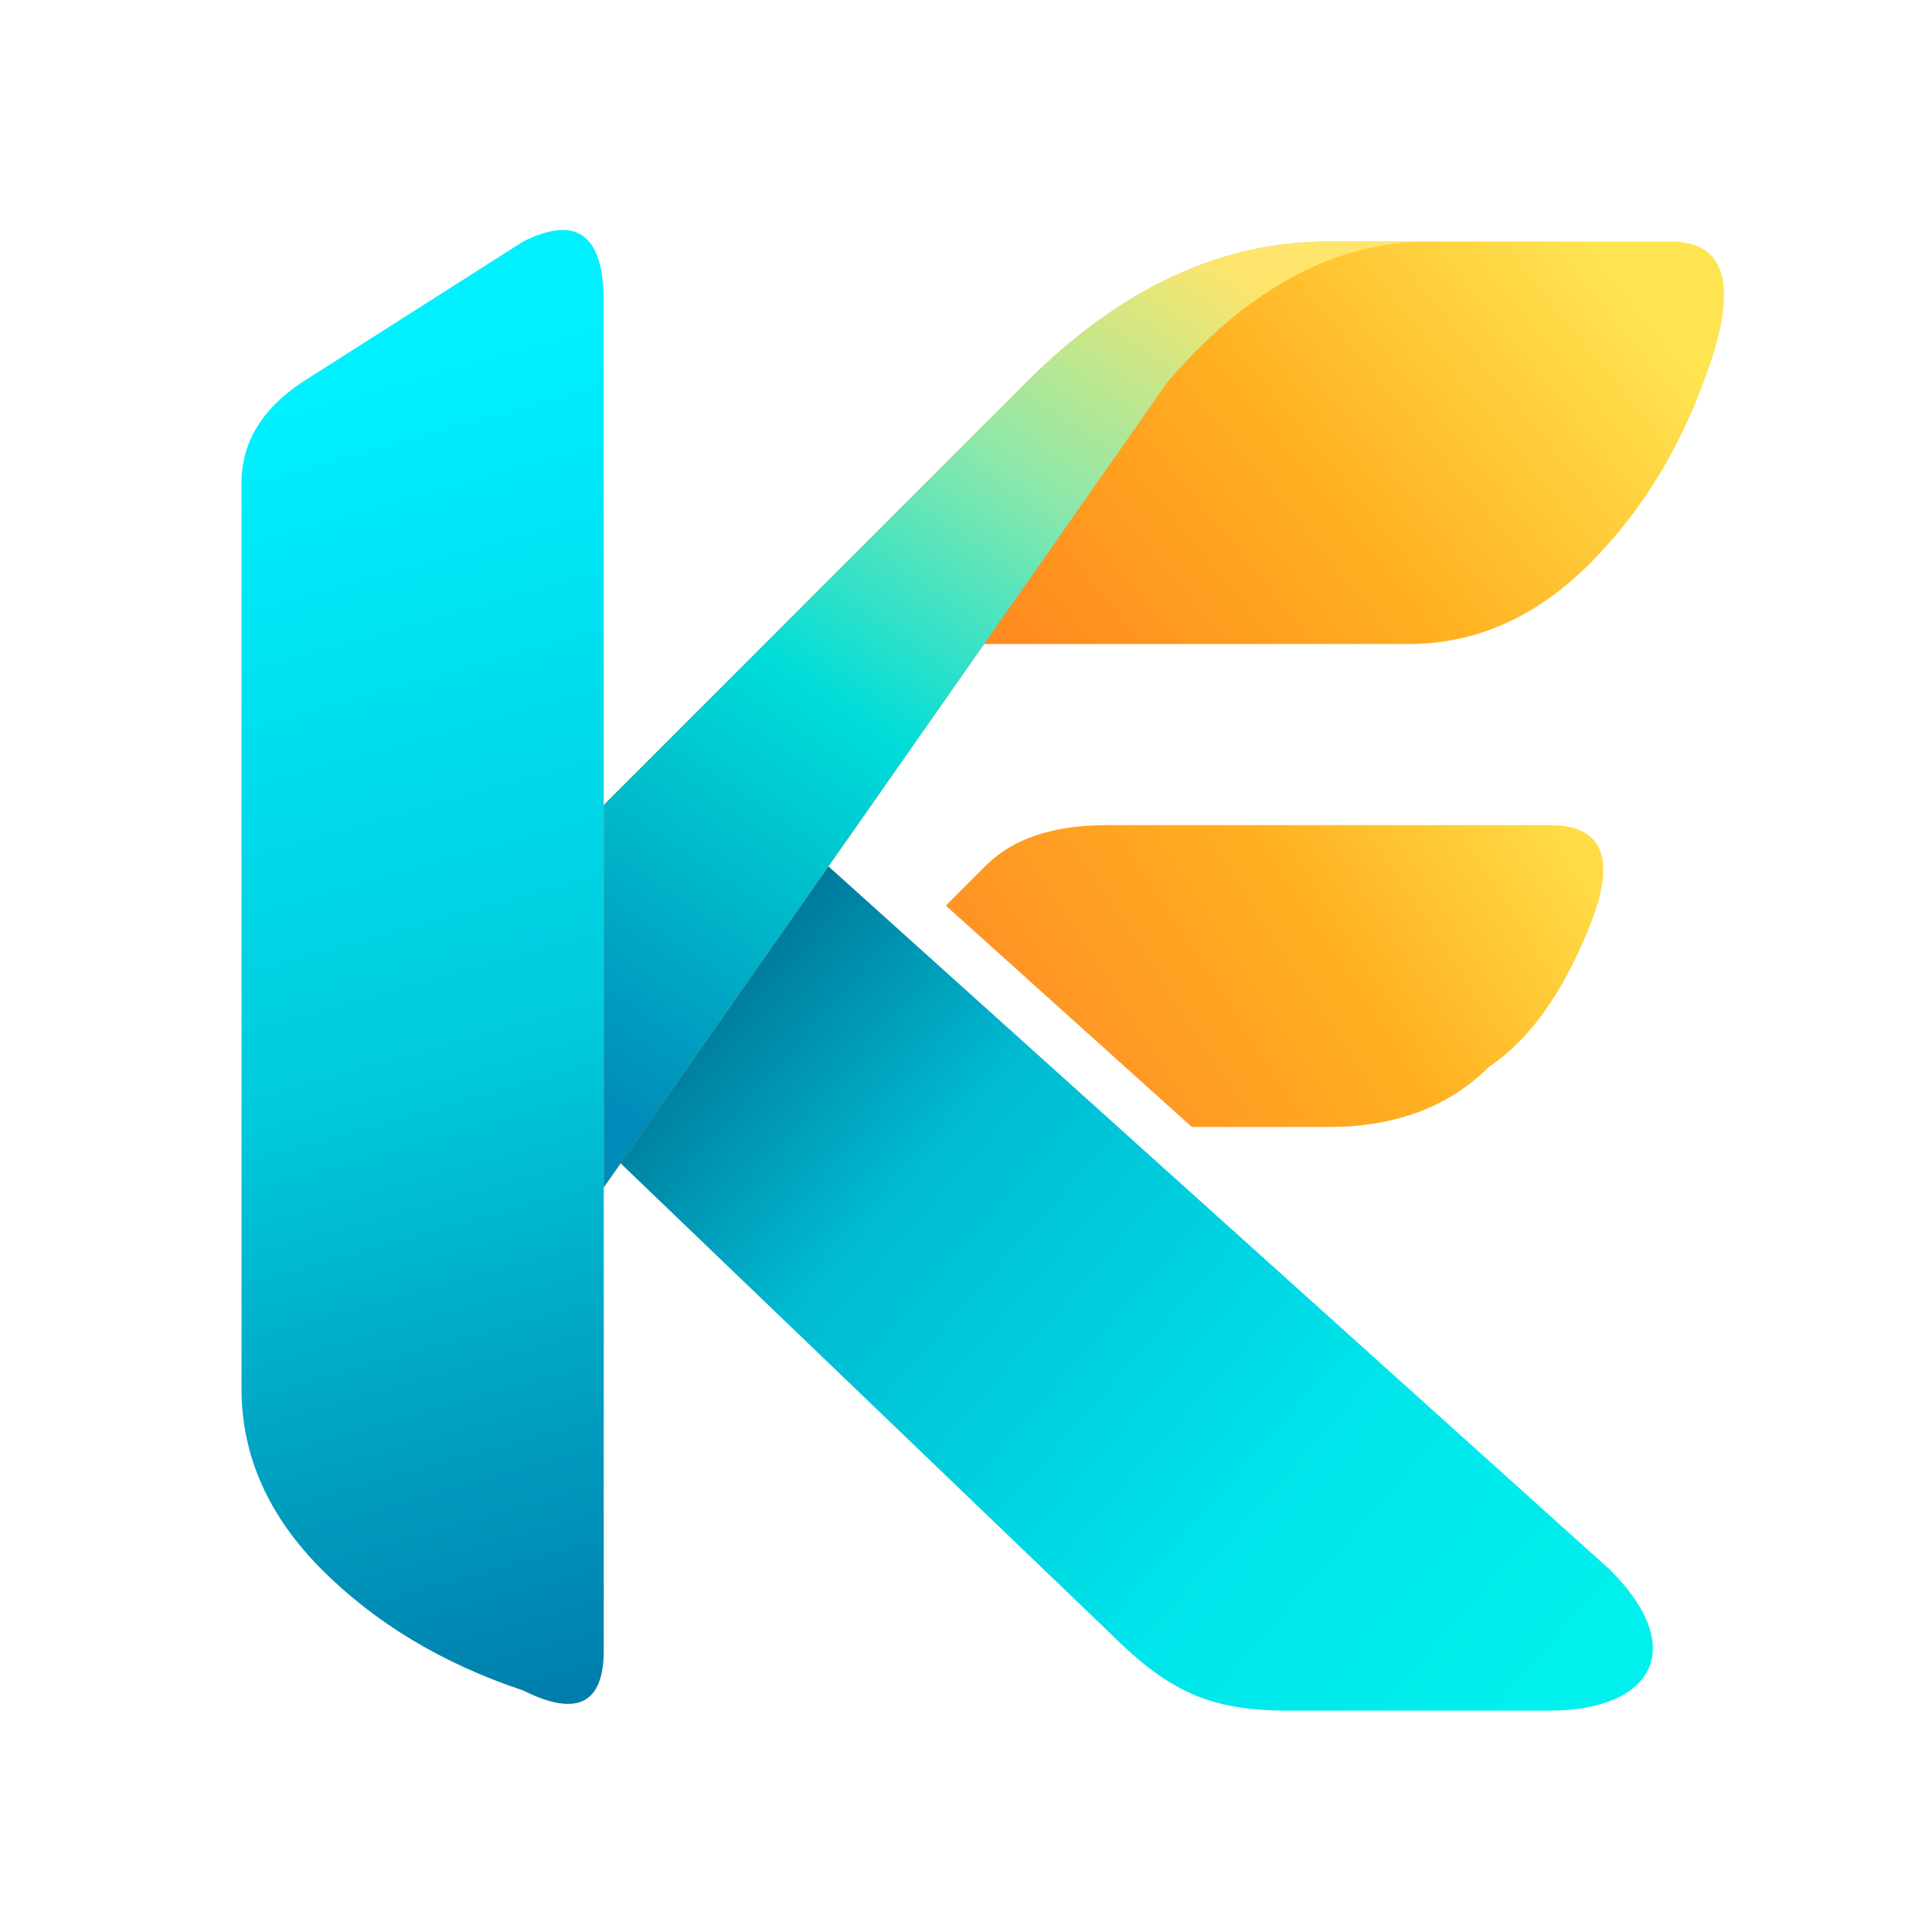
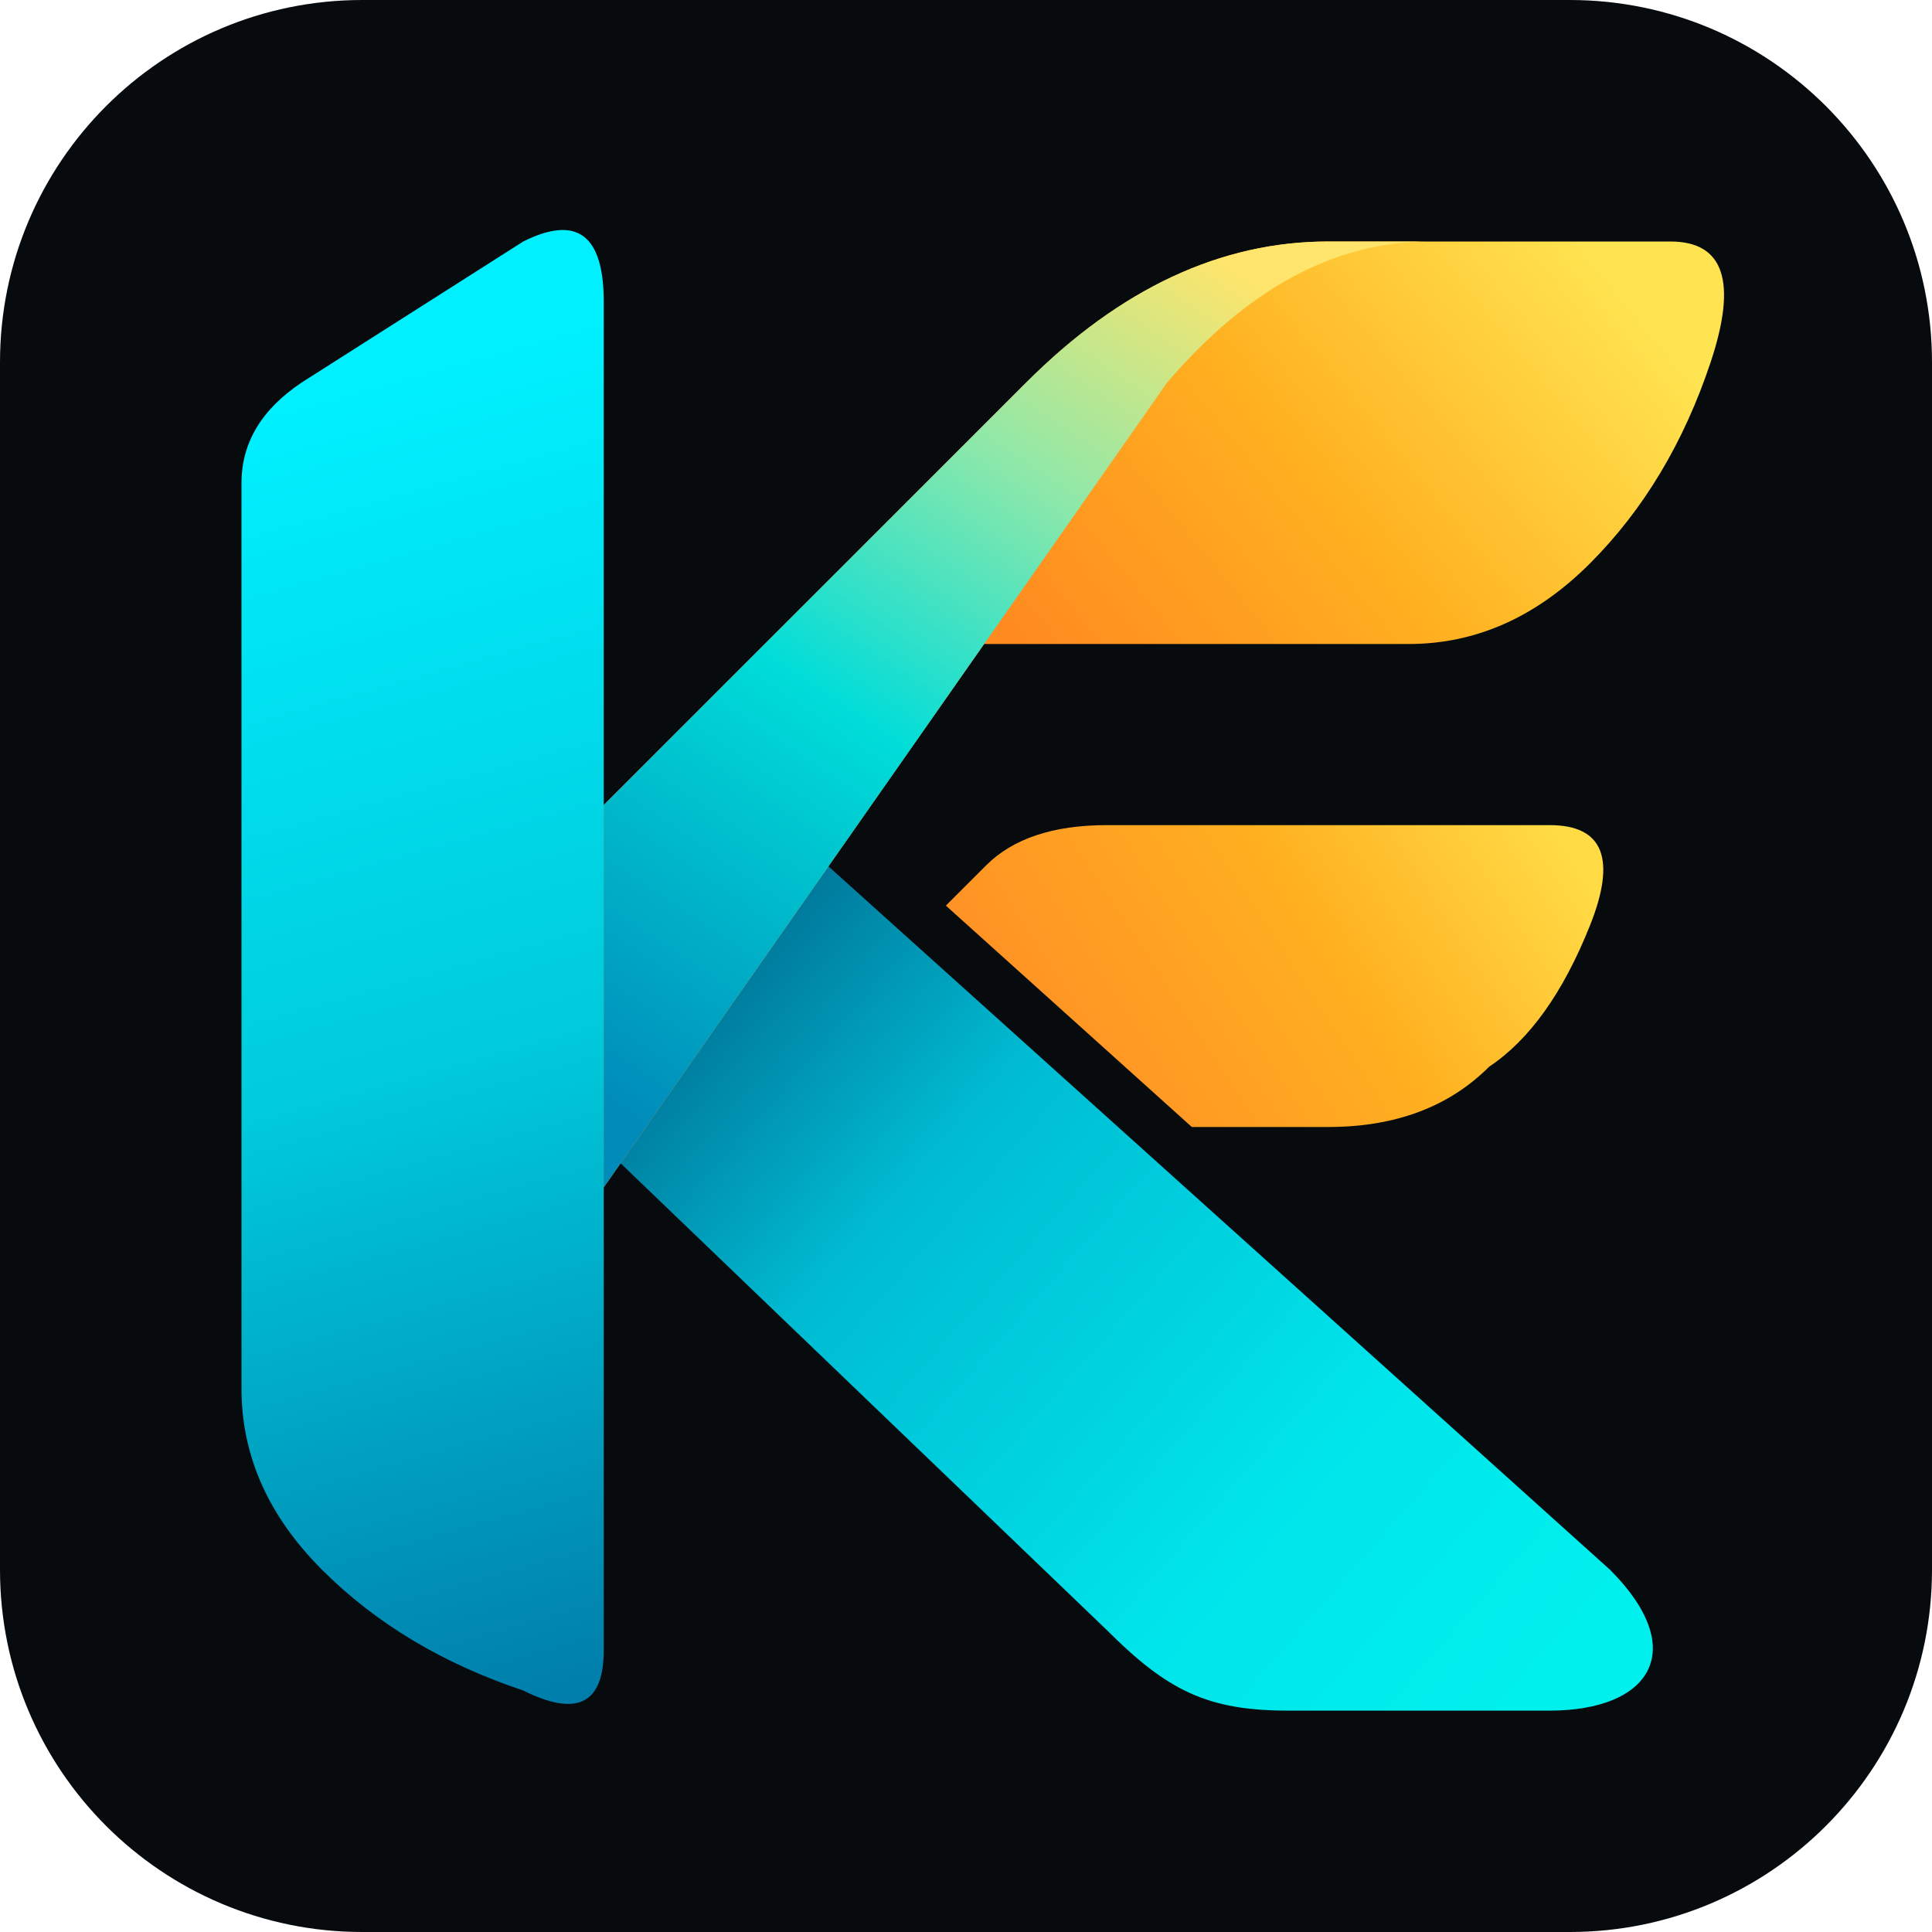
- <svg xmlns="http://www.w3.org/2000/svg" width="96" height="96" viewBox="0 0 96 96" fill="none" role="img" aria-labelledby="title">
+ <svg xmlns="http://www.w3.org/2000/svg" width="16" height="16" viewBox="0 0 96 96" fill="none" role="img" aria-labelledby="title">
  <defs>
    <linearGradient id="stem" x1="15" y1="20" x2="33" y2="84" gradientUnits="userSpaceOnUse">
      <stop stop-color="#00f0ff" />
      <stop offset=".5" stop-color="#00cbdc" />
      <stop offset="1" stop-color="#007baa" />
    </linearGradient>
    <linearGradient id="leg" x1="35" y1="48" x2="76" y2="84" gradientUnits="userSpaceOnUse">
      <stop stop-color="#007397" />
      <stop offset=".27" stop-color="#00bbd2" />
      <stop offset=".72" stop-color="#00e5eb" />
      <stop offset="1" stop-color="#00f0ed" />
    </linearGradient>
    <linearGradient id="amber" x1="52" y1="34" x2="79" y2="12" gradientUnits="userSpaceOnUse">
      <stop stop-color="#ff8a20" />
      <stop offset=".48" stop-color="#ffb020" />
      <stop offset="1" stop-color="#ffe451" />
    </linearGradient>
    <linearGradient id="ribbon" x1="32" y1="56" x2="61" y2="13" gradientUnits="userSpaceOnUse">
      <stop stop-color="#008cba" />
      <stop offset=".44" stop-color="#00ddd9" />
      <stop offset=".72" stop-color="#8ce8aa" />
      <stop offset="1" stop-color="#ffe56b" />
    </linearGradient>
    <linearGradient id="middle" x1="54" y1="56" x2="77" y2="41" gradientUnits="userSpaceOnUse">
      <stop stop-color="#ff9225" />
      <stop offset=".55" stop-color="#ffb020" />
      <stop offset="1" stop-color="#ffdb46" />
    </linearGradient>
  </defs>
+   <rect width="96" height="96" rx="18" fill="#070b0e" />
  <path d="M40 42 80 78C84 82 82 85 77 85H64C60 85 58 84 55 81L30 57Z" fill="url(#leg)" />
  <path d="M30 40 51 19Q58 12 66 12H83Q87 12 85 18Q83 24 79 28Q75 32 70 32H48.9L30 59Z" fill="url(#amber)" />
  <path d="M30 40 51 19Q58 12 66 12H71Q64 12 58 19L30 59Z" fill="url(#ribbon)" />
  <path d="M55 41H77Q81 41 79 46Q77 51 74 53Q71 56 66 56H59.222L47 45 49 43Q51 41 55 41Z" fill="url(#middle)" />
  <path d="M12 24Q12 21 15 19L26 12Q30 10 30 15V82Q30 86 26 84Q20 82 16 78Q12 74 12 69Z" fill="url(#stem)" />
</svg>
